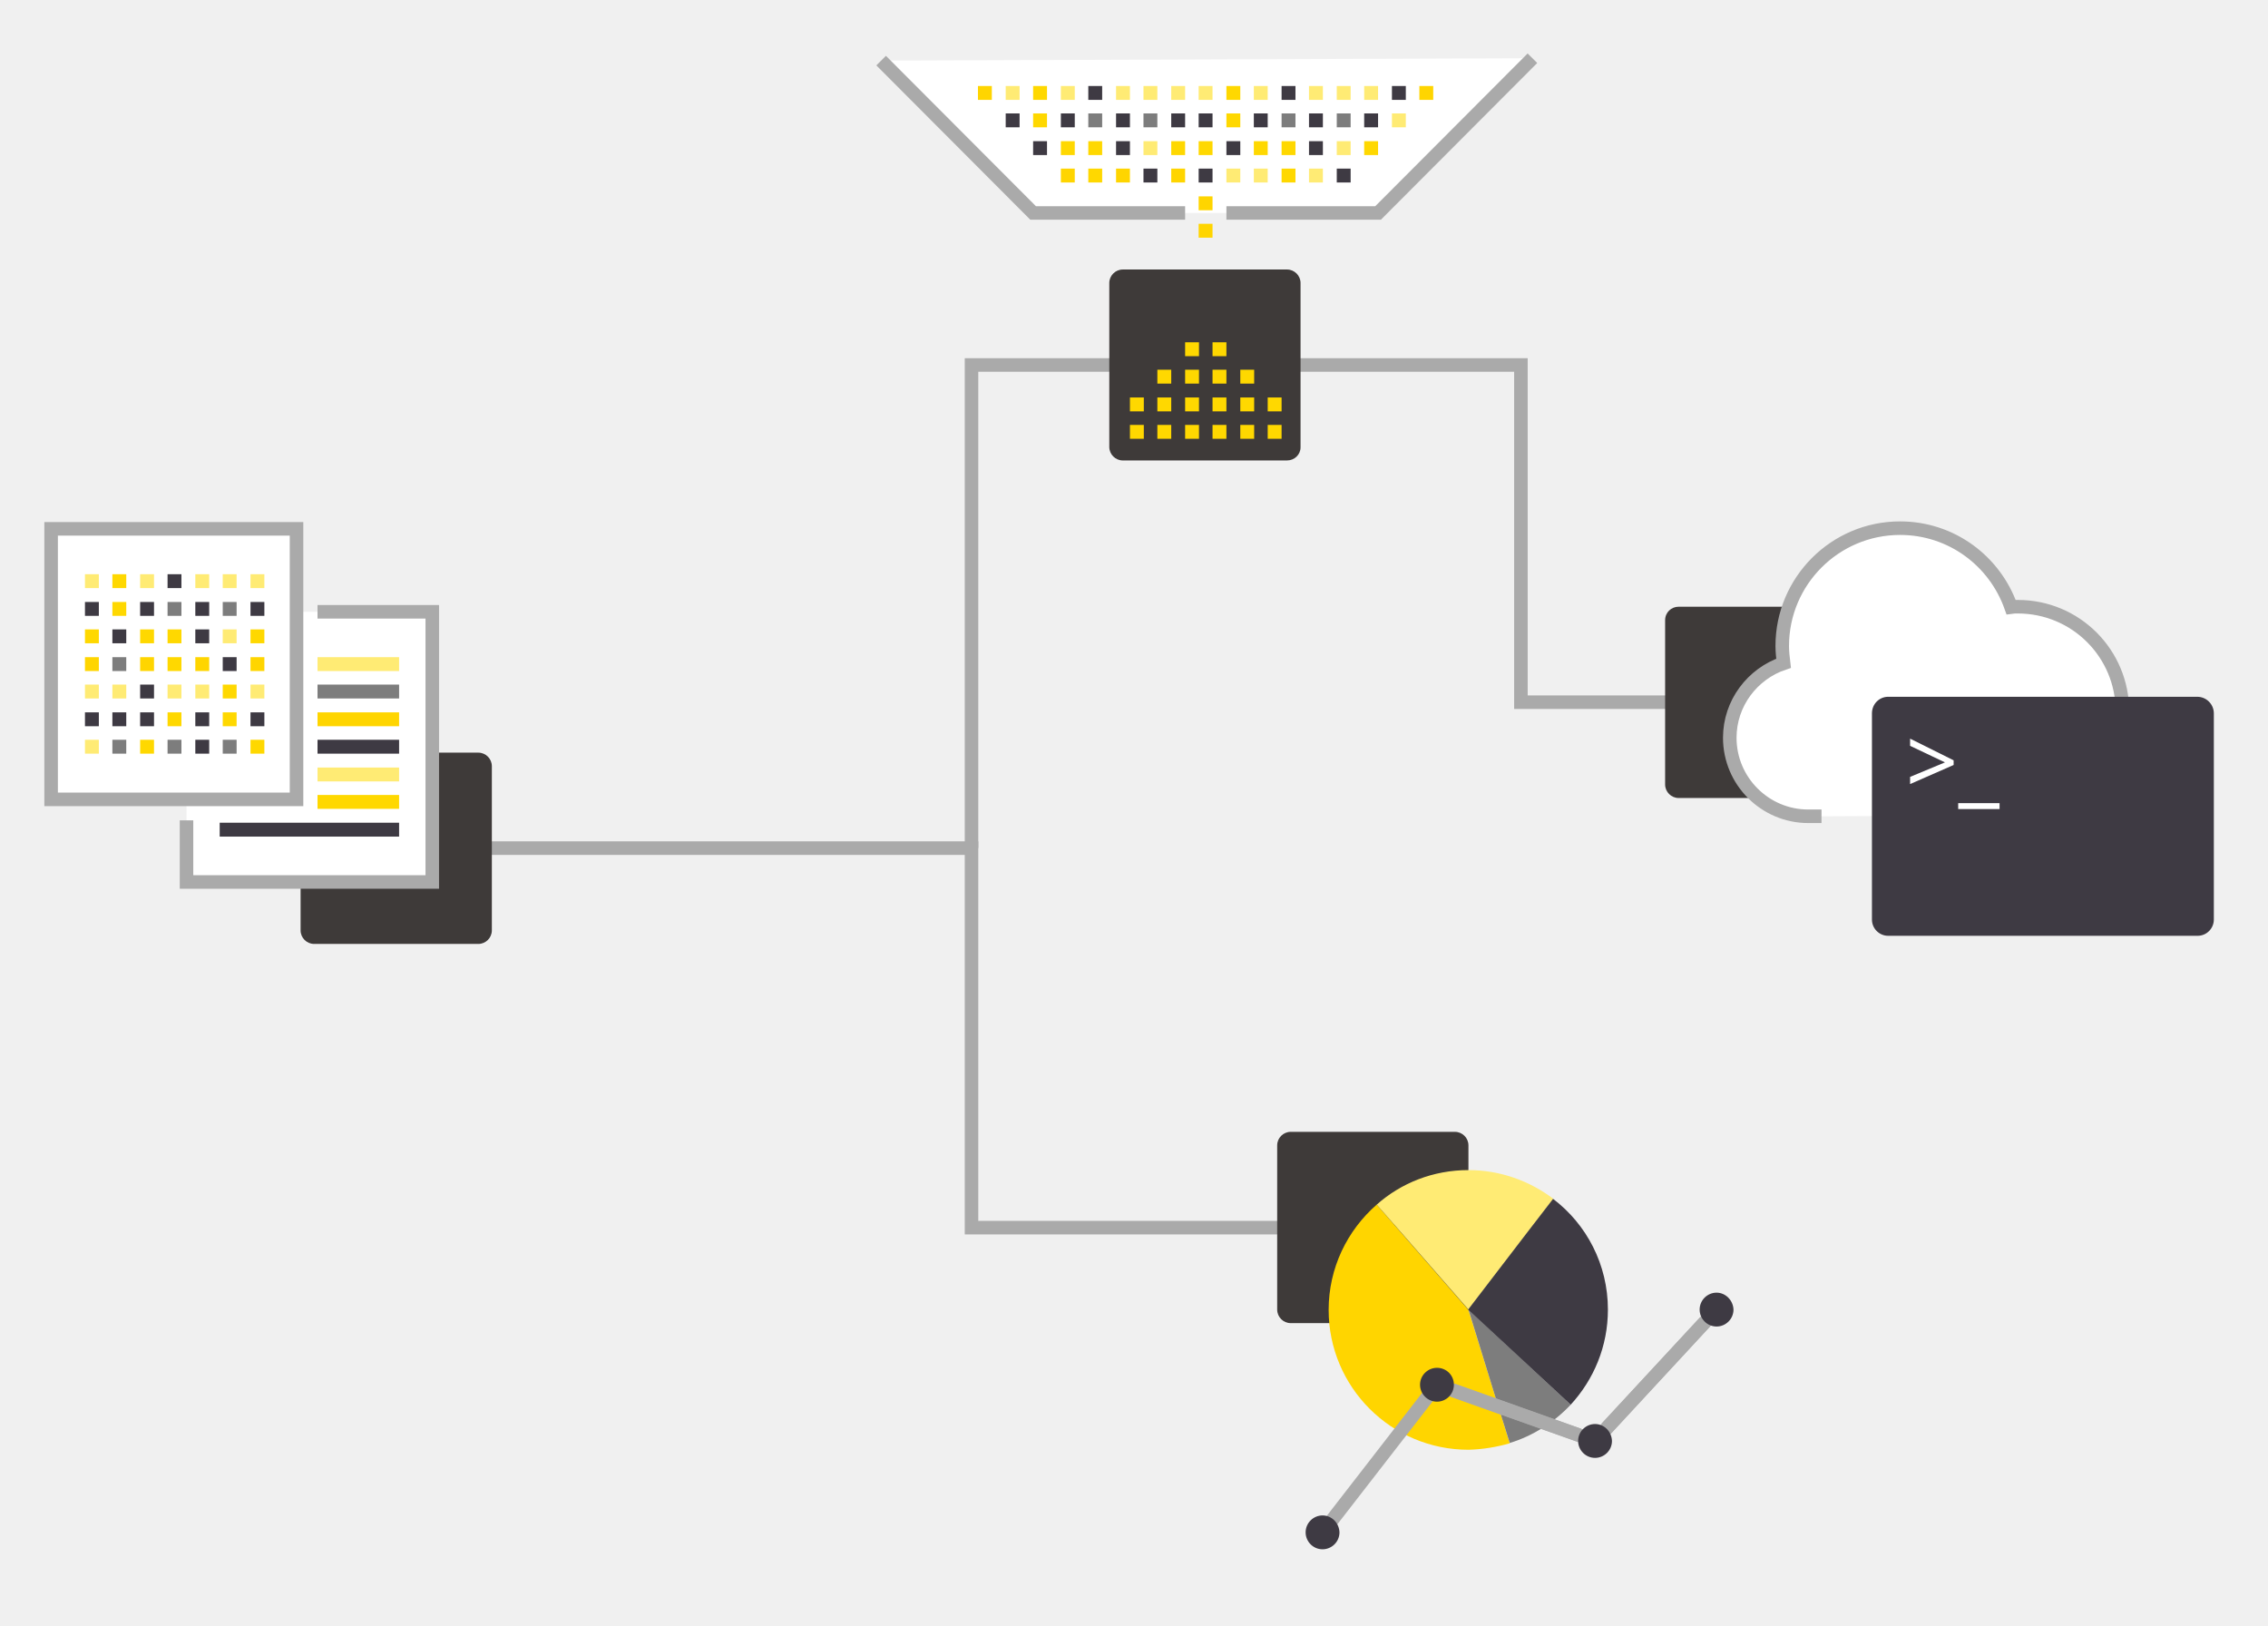
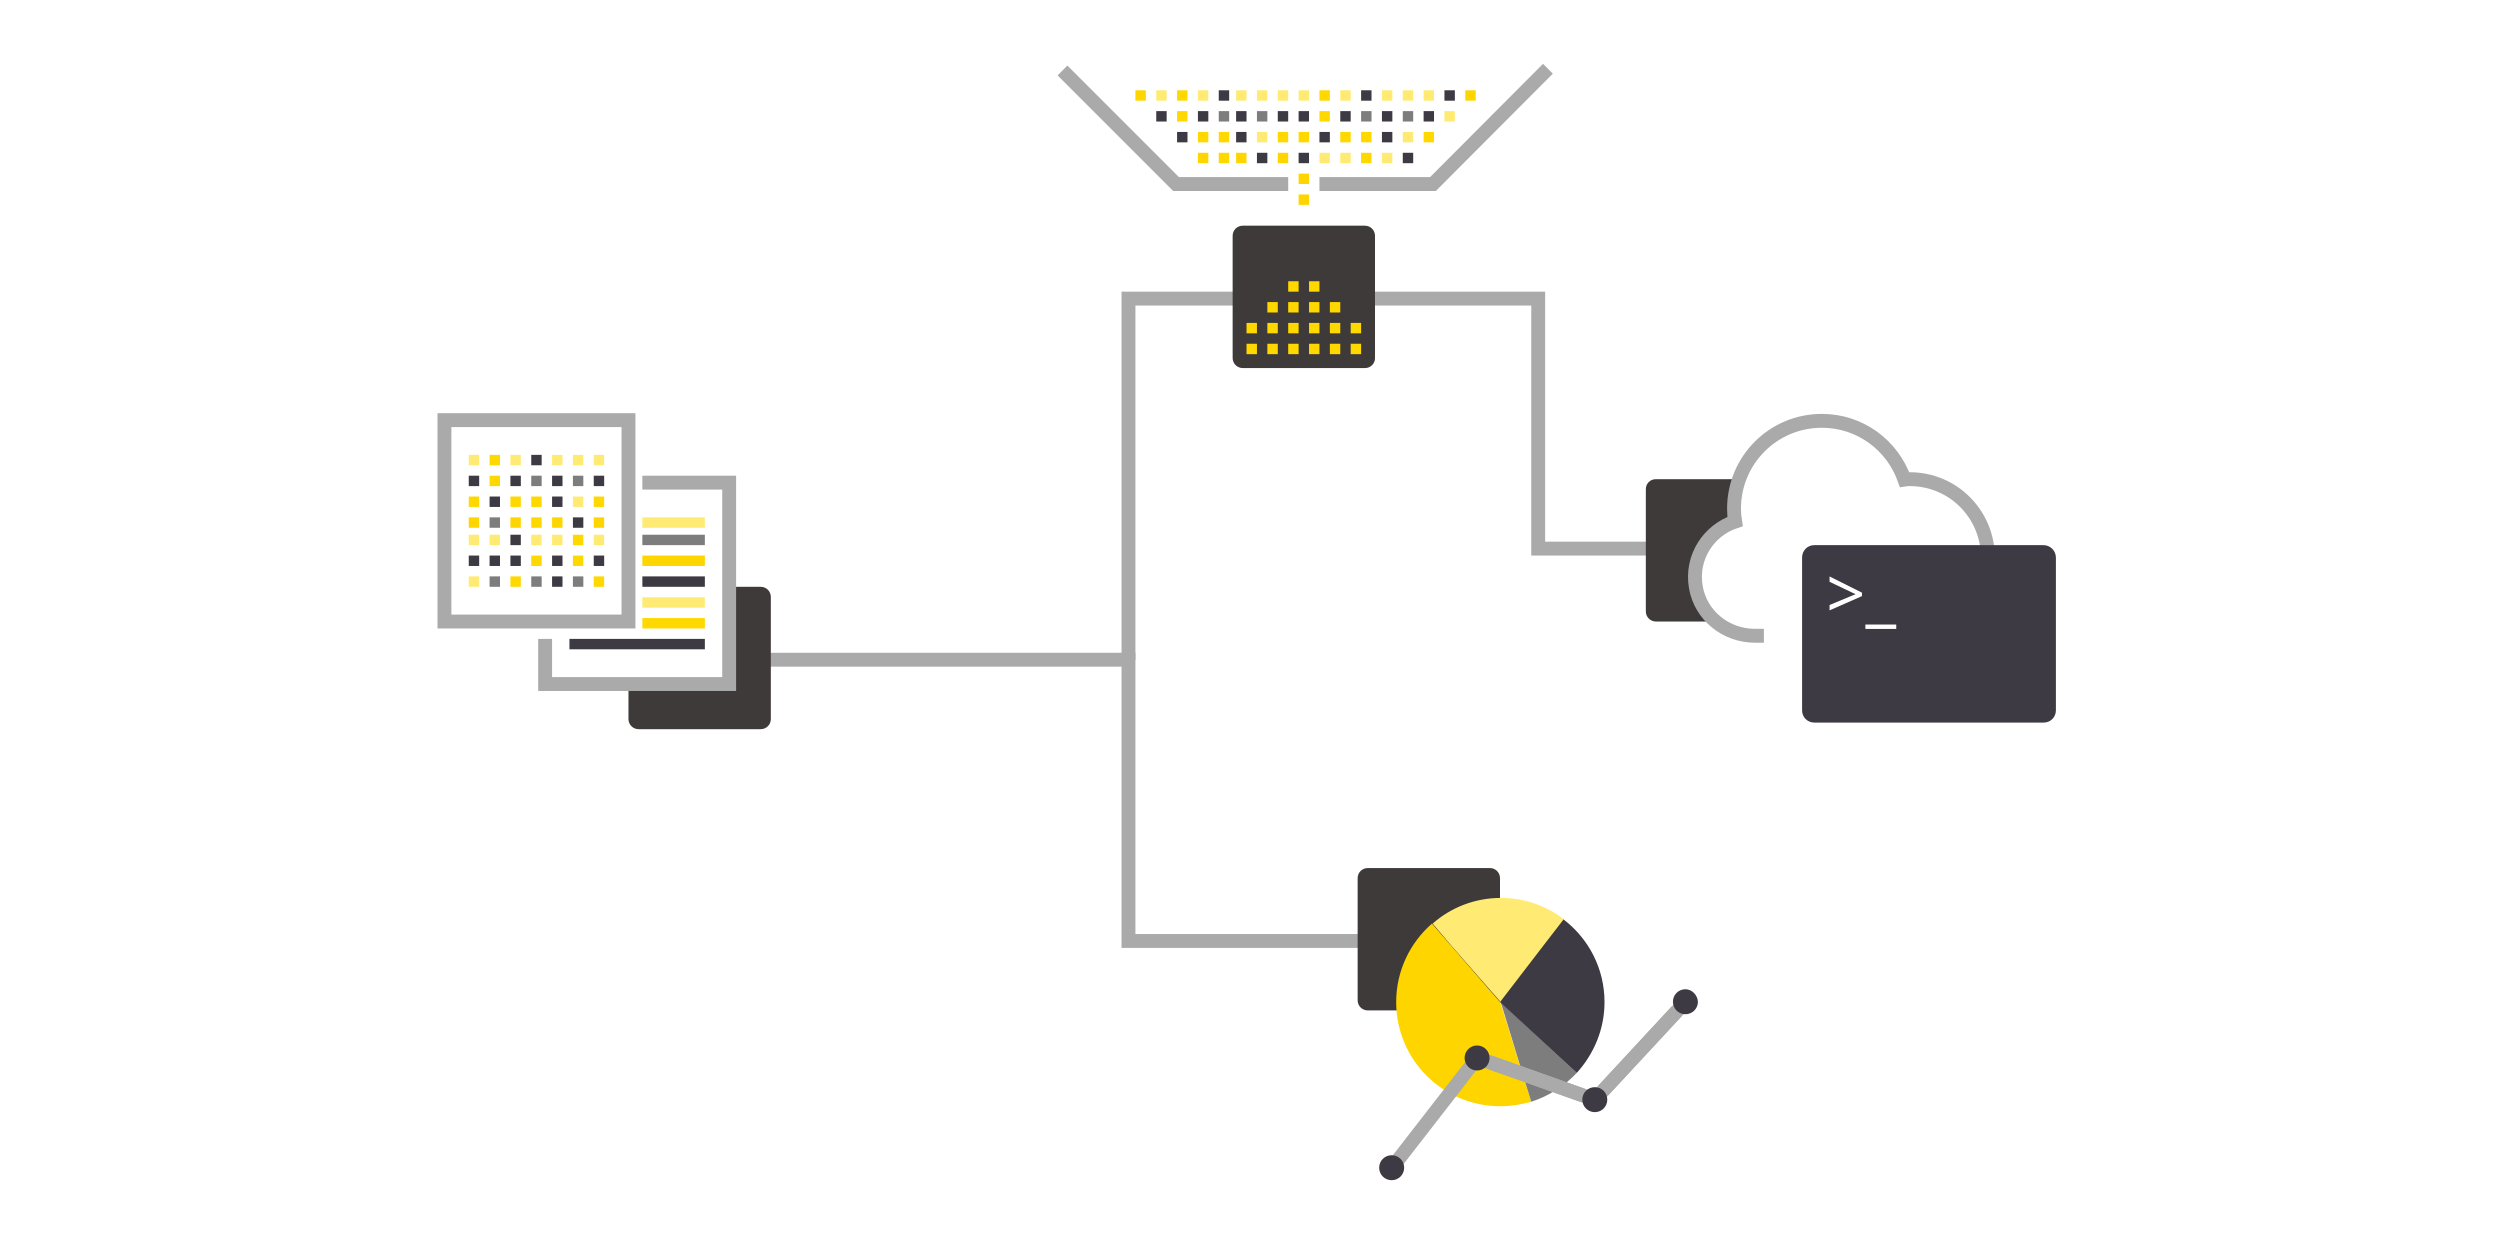
- <svg xmlns="http://www.w3.org/2000/svg" version="1.1" id="Ebene_1" x="0px" y="0px" viewBox="0 0 670 480" style="enable-background:new 0 0 670 480;" xml:space="preserve" width="670" height="480" preserveAspectRatio="xMidYMin meet">
+ <svg xmlns="http://www.w3.org/2000/svg" version="1.1" id="Layer_1" x="0px" y="0px" viewBox="0 0 720 360" style="enable-background:new 0 0 720 360;" xml:space="preserve">
  <style type="text/css">
- 	.st0{fill:none;stroke:#AAAAAA;stroke-width:4;stroke-miterlimit:10;}
- 	.st1{fill:#3E3A39;}
- 	.st2{fill:#FFFFFF;}
+ 	.st0{fill:#FFFFFF;}
+ 	.st1{fill:none;stroke:#AAAAAA;stroke-width:4;stroke-miterlimit:10;}
+ 	.st2{fill:#3E3A39;}
	.st3{fill:#FFFFFF;stroke:#AAAAAA;stroke-width:4;stroke-miterlimit:10;}
	.st4{fill:#FFEB74;}
	.st5{fill:#3E3A43;}
	.st6{fill:#FFD800;}
	.st7{fill:#FFD500;}
	.st8{fill:#7D7D7D;}
	.st9{font-family:'ArialMT';}
- 	.st10{font-size:27.296px;}
+ 	.st10{font-size:19.834px;}
</style>
+   <rect class="st0" width="720" height="360" />
  <g>
-     <polyline class="st0" points="140.7,250.5 287,250.5 287,362.6 381.9,362.6  " />
-     <polyline class="st0" points="287,250.5 287,107.8 331.9,107.8  " />
-     <polyline class="st0" points="379.6,107.8 449.3,107.8 449.3,207.4 496.5,207.4  " />
-     <g>
-       <path class="st1" d="M380.2,136h-48.5c-2.2,0-4-1.8-4-4V83.6c0-2.2,1.8-4,4-4h48.5c2.2,0,4,1.8,4,4v48.5    C384.2,134.3,382.4,136,380.2,136z" />
-     </g>
-     <g>
-       <path class="st1" d="M495.9,179.2h48.5c2.2,0,4,1.8,4,4v48.5c0,2.2-1.8,4-4,4h-48.5c-2.2,0-4-1.8-4-4v-48.5    C491.9,180.9,493.7,179.2,495.9,179.2z" />
-     </g>
-     <g>
-       <path class="st1" d="M429.8,390.8h-48.5c-2.2,0-4-1.8-4-4v-48.5c0-2.2,1.8-4,4-4h48.5c2.2,0,4,1.8,4,4v48.5    C433.7,389,432,390.8,429.8,390.8z" />
-     </g>
-     <g>
-       <path class="st1" d="M141.3,278.8H92.8c-2.2,0-4-1.8-4-4v-48.5c0-2.2,1.8-4,4-4h48.5c2.2,0,4,1.8,4,4v48.5    C145.3,277,143.5,278.8,141.3,278.8z" />
-     </g>
-   </g>
-   <g>
-     <rect x="55.1" y="180.7" class="st2" width="72.5" height="79.9" />
-     <g>
-       <rect x="15.1" y="156.2" class="st3" width="72.5" height="79.9" />
-       <g>
-         <rect x="25.1" y="169.6" class="st4" width="4.1" height="4.1" />
-         <rect x="25.1" y="177.8" class="st5" width="4.1" height="4.1" />
-         <rect x="25.1" y="185.9" class="st6" width="4.1" height="4.1" />
-         <rect x="25.1" y="194.1" class="st7" width="4.1" height="4.1" />
-         <rect x="25.1" y="202.2" class="st4" width="4.1" height="4.1" />
-         <rect x="25.1" y="210.4" class="st5" width="4.1" height="4.1" />
-         <rect x="25.1" y="218.5" class="st4" width="4.1" height="4.1" />
-         <rect x="41.4" y="169.6" class="st4" width="4.1" height="4.1" />
-         <rect x="41.4" y="177.8" class="st5" width="4.1" height="4.1" />
-         <rect x="41.4" y="185.9" class="st6" width="4.1" height="4.1" />
-         <rect x="41.4" y="194.1" class="st7" width="4.1" height="4.1" />
-         <rect x="41.4" y="202.2" class="st5" width="4.1" height="4.1" />
-         <rect x="41.4" y="210.4" class="st5" width="4.1" height="4.1" />
-         <rect x="41.4" y="218.5" class="st6" width="4.1" height="4.1" />
-         <rect x="33.2" y="169.6" class="st6" width="4.1" height="4.1" />
-         <rect x="33.2" y="177.8" class="st6" width="4.1" height="4.1" />
-         <rect x="33.2" y="185.9" class="st5" width="4.1" height="4.1" />
-         <rect x="33.2" y="194.1" class="st8" width="4.1" height="4.1" />
-         <rect x="33.2" y="202.2" class="st4" width="4.1" height="4.1" />
-         <rect x="33.2" y="210.4" class="st5" width="4.1" height="4.1" />
-         <rect x="33.2" y="218.5" class="st8" width="4.1" height="4.1" />
-         <rect x="49.5" y="169.6" class="st5" width="4.1" height="4.1" />
-         <rect x="49.5" y="177.8" class="st8" width="4.1" height="4.1" />
-         <rect x="49.5" y="185.9" class="st6" width="4.1" height="4.1" />
-         <rect x="49.5" y="194.1" class="st6" width="4.1" height="4.1" />
-         <rect x="49.5" y="202.2" class="st4" width="4.1" height="4.1" />
-         <rect x="49.5" y="210.4" class="st6" width="4.1" height="4.1" />
-         <rect x="49.5" y="218.5" class="st8" width="4.1" height="4.1" />
-         <rect x="65.8" y="169.6" class="st4" width="4.1" height="4.1" />
-         <rect x="65.8" y="177.8" class="st8" width="4.1" height="4.1" />
-         <rect x="65.8" y="185.9" class="st4" width="4.1" height="4.1" />
-         <rect x="65.8" y="194.1" class="st5" width="4.1" height="4.1" />
-         <rect x="65.8" y="202.2" class="st6" width="4.1" height="4.1" />
-         <rect x="65.8" y="210.4" class="st6" width="4.1" height="4.1" />
-         <rect x="65.8" y="218.5" class="st8" width="4.1" height="4.1" />
-         <rect x="74" y="169.6" class="st4" width="4.1" height="4.1" />
-         <rect x="74" y="177.8" class="st5" width="4.1" height="4.1" />
-         <rect x="74" y="185.9" class="st6" width="4.1" height="4.1" />
-         <rect x="74" y="194.1" class="st7" width="4.1" height="4.1" />
-         <rect x="74" y="202.2" class="st4" width="4.1" height="4.1" />
-         <rect x="74" y="210.4" class="st5" width="4.1" height="4.1" />
-         <rect x="74" y="218.5" class="st6" width="4.1" height="4.1" />
-         <rect x="57.7" y="169.6" class="st4" width="4.1" height="4.1" />
-         <rect x="57.7" y="177.8" class="st5" width="4.1" height="4.1" />
-         <rect x="57.7" y="185.9" class="st5" width="4.1" height="4.1" />
-         <rect x="57.7" y="194.1" class="st7" width="4.1" height="4.1" />
-         <rect x="57.7" y="202.2" class="st4" width="4.1" height="4.1" />
-         <rect x="57.7" y="210.4" class="st5" width="4.1" height="4.1" />
-         <rect x="57.7" y="218.5" class="st5" width="4.1" height="4.1" />
-       </g>
-     </g>
-     <g>
-       <rect x="93.8" y="194.1" class="st4" width="24.1" height="4.1" />
-       <rect x="93.8" y="202.2" class="st8" width="24.1" height="4.1" />
-       <rect x="93.8" y="210.4" class="st7" width="24.1" height="4.1" />
-       <rect x="93.8" y="218.5" class="st5" width="24.1" height="4.1" />
-       <rect x="93.8" y="226.7" class="st4" width="24.1" height="4.1" />
-       <rect x="93.8" y="234.8" class="st6" width="24.1" height="4.1" />
-       <rect x="64.9" y="243" class="st5" width="53" height="4.1" />
-     </g>
-     <polyline class="st0" points="55.1,242.3 55.1,260.5 127.7,260.5 127.7,180.7 93.8,180.7  " />
-   </g>
-   <g>
-     <path class="st7" d="M446,426.3l-12.2-39.4l-27.1-31.1l0,0c-8.7,7.6-14.2,18.7-14.2,31.1c0,22.8,18.5,41.3,41.3,41.3   C438,428.1,442.1,427.4,446,426.3z" />
-     <g>
-       <path class="st4" d="M414.6,364.8l19.2,22l17.7-23.1l7.4-9.6c-7-5.3-15.7-8.5-25.1-8.5c-10.4,0-19.9,3.8-27.1,10.2L414.6,364.8z" />
-       <path class="st8" d="M464,414.9l-30.2-28.1l8.6,27.9l3.6,11.5C452.9,424.1,459.1,420.1,464,414.9z" />
-       <path class="st5" d="M464,414.9c6.8-7.4,11-17.2,11-28.1c0-13.3-6.3-25.2-16.2-32.7l-7.4,9.6l-17.7,23.1L464,414.9z" />
-     </g>
-   </g>
-   <g>
-     <line class="st0" x1="474.5" y1="421.9" x2="503.7" y2="390.4" />
-     <line class="st0" x1="429.2" y1="410.6" x2="466.5" y2="423.9" />
-     <line class="st0" x1="471.2" y1="425.6" x2="507.1" y2="386.8" />
-     <line class="st0" x1="424.5" y1="409" x2="471.2" y2="425.6" />
-     <line class="st0" x1="390.7" y1="452.6" x2="424.5" y2="409" />
-     <path class="st5" d="M507.1,381.8L507.1,381.8c-2.7,0-5,2.2-5,5l0,0c0,2.7,2.2,5,5,5l0,0c2.7,0,5-2.2,5-5l0,0   C512,384.1,509.8,381.8,507.1,381.8z" />
-     <path class="st5" d="M471.2,420.6L471.2,420.6c-2.7,0-5,2.2-5,5l0,0c0,2.7,2.2,5,5,5l0,0c2.7,0,5-2.2,5-5l0,0   C476.1,422.8,473.9,420.6,471.2,420.6z" />
-     <path class="st5" d="M424.5,404L424.5,404c-2.7,0-5,2.2-5,5l0,0c0,2.7,2.2,5,5,5l0,0c2.7,0,5-2.2,5-5l0,0   C429.5,406.2,427.3,404,424.5,404z" />
-     <path class="st5" d="M390.7,447.6L390.7,447.6c-2.7,0-5,2.2-5,5l0,0c0,2.7,2.2,5,5,5l0,0c2.7,0,5-2.2,5-5l0,0   C395.6,449.8,393.4,447.6,390.7,447.6z" />
-   </g>
-   <g>
-     <path class="st3" d="M600,240.8c15.3-1.9,27-14.9,27-30.7c0-17.1-13.8-30.9-30.9-30.9c-0.7,0-1.3,0-2,0.1   c-4.8-13.6-17.6-23.3-32.8-23.3c-19.2,0-34.8,15.6-34.8,34.8c0,1.7,0.2,3.4,0.4,5.1c-9.2,3.1-15.9,11.8-15.9,22   c0,12.8,10.4,23.2,23.2,23.2h3.9" />
-     <g>
-       <g>
-         <path class="st5" d="M557.8,205.8h91.3c2.7,0,4.9,2.2,4.9,4.9v60.9c0,2.6-2.1,4.8-4.8,4.8h-91.4c-2.6,0-4.8-2.1-4.8-4.8v-60.9     C553,207.9,555.2,205.8,557.8,205.8z" />
-       </g>
-       <text transform="matrix(1 0 0 1 562.9116 234.7568)" class="st2 st9 st10">&gt;_</text>
-     </g>
-   </g>
-   <g>
-     <polyline class="st2" points="260.3,17.9 305.2,62.9 350.1,62.9 362.3,62.9 407.1,62.9 452.7,17.2  " />
-     <g>
-       <rect x="354.1" y="25.4" class="st4" width="4.1" height="4.1" />
-       <rect x="354.1" y="33.5" class="st5" width="4.1" height="4.1" />
-       <rect x="354.1" y="41.7" class="st6" width="4.1" height="4.1" />
-       <rect x="370.4" y="25.4" class="st4" width="4.1" height="4.1" />
-       <rect x="370.4" y="33.5" class="st5" width="4.1" height="4.1" />
-       <rect x="370.4" y="41.7" class="st6" width="4.1" height="4.1" />
-       <rect x="362.3" y="25.4" class="st6" width="4.1" height="4.1" />
-       <rect x="362.3" y="33.5" class="st6" width="4.1" height="4.1" />
-       <rect x="362.3" y="41.7" class="st5" width="4.1" height="4.1" />
-       <rect x="378.6" y="25.4" class="st5" width="4.1" height="4.1" />
-       <rect x="378.6" y="33.5" class="st8" width="4.1" height="4.1" />
-       <rect x="378.6" y="41.7" class="st6" width="4.1" height="4.1" />
-       <rect x="394.9" y="25.4" class="st4" width="4.1" height="4.1" />
-       <rect x="394.9" y="33.5" class="st8" width="4.1" height="4.1" />
-       <rect x="394.9" y="41.7" class="st4" width="4.1" height="4.1" />
-       <rect x="403" y="25.4" class="st4" width="4.1" height="4.1" />
-       <rect x="403" y="33.5" class="st5" width="4.1" height="4.1" />
-       <rect x="403" y="41.7" class="st6" width="4.1" height="4.1" />
-       <rect x="288.9" y="25.4" class="st7" width="4.1" height="4.1" />
-       <rect x="386.7" y="25.4" class="st4" width="4.1" height="4.1" />
-       <rect x="386.7" y="33.5" class="st5" width="4.1" height="4.1" />
-       <rect x="386.7" y="41.7" class="st5" width="4.1" height="4.1" />
-       <rect x="297.1" y="25.4" class="st4" width="4.1" height="4.1" />
-       <rect x="297.1" y="33.5" class="st5" width="4.1" height="4.1" />
-       <rect x="313.4" y="25.4" class="st4" width="4.1" height="4.1" />
-       <rect x="313.4" y="33.5" class="st5" width="4.1" height="4.1" />
-       <rect x="313.4" y="41.7" class="st6" width="4.1" height="4.1" />
-       <rect x="313.4" y="49.8" class="st7" width="4.1" height="4.1" />
-       <rect x="305.2" y="25.4" class="st6" width="4.1" height="4.1" />
-       <rect x="305.2" y="33.5" class="st6" width="4.1" height="4.1" />
-       <rect x="305.2" y="41.7" class="st5" width="4.1" height="4.1" />
-       <rect x="321.5" y="25.4" class="st5" width="4.1" height="4.1" />
-       <rect x="321.5" y="33.5" class="st8" width="4.1" height="4.1" />
-       <rect x="321.5" y="41.7" class="st6" width="4.1" height="4.1" />
-       <rect x="321.5" y="49.8" class="st6" width="4.1" height="4.1" />
-       <rect x="337.8" y="25.4" class="st4" width="4.1" height="4.1" />
-       <rect x="337.8" y="33.5" class="st8" width="4.1" height="4.1" />
-       <rect x="337.8" y="41.7" class="st4" width="4.1" height="4.1" />
-       <rect x="337.8" y="49.8" class="st5" width="4.1" height="4.1" />
-       <rect x="346" y="25.4" class="st4" width="4.1" height="4.1" />
-       <rect x="346" y="33.5" class="st5" width="4.1" height="4.1" />
-       <rect x="346" y="41.7" class="st6" width="4.1" height="4.1" />
-       <rect x="346" y="49.8" class="st7" width="4.1" height="4.1" />
-       <rect x="354.1" y="58" class="st7" width="4.1" height="4.1" />
-       <rect x="354.1" y="66.1" class="st7" width="4.1" height="4.1" />
-       <rect x="329.7" y="25.4" class="st4" width="4.1" height="4.1" />
-       <rect x="329.7" y="33.5" class="st5" width="4.1" height="4.1" />
-       <rect x="329.7" y="41.7" class="st5" width="4.1" height="4.1" />
-       <rect x="329.7" y="49.8" class="st7" width="4.1" height="4.1" />
-       <rect x="354.1" y="49.8" class="st5" width="4.1" height="4.1" />
-       <rect x="362.3" y="49.8" class="st4" width="4.1" height="4.1" />
-       <rect x="378.6" y="49.8" class="st6" width="4.1" height="4.1" />
-       <rect x="386.7" y="49.8" class="st4" width="4.1" height="4.1" />
-       <rect x="394.9" y="49.8" class="st5" width="4.1" height="4.1" />
-       <rect x="370.4" y="49.8" class="st4" width="4.1" height="4.1" />
-       <rect x="411.2" y="33.5" class="st4" width="4.1" height="4.1" />
-       <rect x="411.2" y="25.4" class="st5" width="4.1" height="4.1" />
-       <rect x="419.3" y="25.4" class="st7" width="4.1" height="4.1" />
-     </g>
-     <polyline class="st0" points="362.3,62.9 407.1,62.9 452.7,17.2  " />
-     <polyline class="st0" points="350.1,62.9 305.2,62.9 260.3,17.9  " />
-     <rect x="358.2" y="101.1" class="st6" width="4.1" height="4.1" />
-     <rect x="358.2" y="109.2" class="st6" width="4.1" height="4.1" />
-     <rect x="358.2" y="117.4" class="st6" width="4.1" height="4.1" />
-     <rect x="374.5" y="117.4" class="st6" width="4.1" height="4.1" />
-     <rect x="366.4" y="109.2" class="st6" width="4.1" height="4.1" />
-     <rect x="366.4" y="117.4" class="st6" width="4.1" height="4.1" />
-     <rect x="341.9" y="109.2" class="st6" width="4.1" height="4.1" />
-     <rect x="341.9" y="117.4" class="st6" width="4.1" height="4.1" />
-     <rect x="341.9" y="125.5" class="st6" width="4.1" height="4.1" />
-     <rect x="350.1" y="101.1" class="st6" width="4.1" height="4.1" />
-     <rect x="350.1" y="109.2" class="st6" width="4.1" height="4.1" />
-     <rect x="350.1" y="117.4" class="st6" width="4.1" height="4.1" />
-     <rect x="350.1" y="125.5" class="st6" width="4.1" height="4.1" />
-     <rect x="333.8" y="117.4" class="st6" width="4.1" height="4.1" />
-     <rect x="333.8" y="125.5" class="st6" width="4.1" height="4.1" />
-     <rect x="358.2" y="125.5" class="st6" width="4.1" height="4.1" />
-     <rect x="366.4" y="125.5" class="st6" width="4.1" height="4.1" />
-     <rect x="374.5" y="125.5" class="st6" width="4.1" height="4.1" />
+     <g>
+       <polyline class="st1" points="219,190 325,190 325,271 394,271   " />
+       <polyline class="st1" points="325,190 325,86 358,86   " />
+       <polyline class="st1" points="393,86 443,86 443,158 477,158   " />
+       <g>
+         <path class="st2" d="M393.2,106h-35.3c-1.6,0-2.9-1.3-2.9-2.9V67.9c0-1.6,1.3-2.9,2.9-2.9h35.2c1.6,0,2.9,1.3,2.9,2.9v35.3     C396,104.7,394.7,106,393.2,106z" />
+       </g>
+       <g>
+         <path class="st2" d="M476.9,138h35.2c1.6,0,2.9,1.3,2.9,2.9v35.2c0,1.6-1.3,2.9-2.9,2.9h-35.2c-1.6,0-2.9-1.3-2.9-2.9v-35.2     C474,139.2,475.3,138,476.9,138z" />
+       </g>
+       <g>
+         <path class="st2" d="M429.1,291h-35.2c-1.6,0-2.9-1.3-2.9-2.9v-35.2c0-1.6,1.3-2.9,2.9-2.9h35.2c1.6,0,2.9,1.3,2.9,2.9v35.2     C431.9,289.7,430.7,291,429.1,291z" />
+       </g>
+       <g>
+         <path class="st2" d="M219.1,210h-35.2c-1.6,0-2.9-1.3-2.9-2.9v-35.2c0-1.6,1.3-2.9,2.9-2.9h35.2c1.6,0,2.9,1.3,2.9,2.9v35.2     C222,208.7,220.7,210,219.1,210z" />
+       </g>
+     </g>
+     <g>
+       <rect x="157" y="139" class="st0" width="53" height="58" />
+       <g>
+         <rect x="128" y="121" class="st3" width="53" height="58" />
+         <g>
+           <rect x="135" y="131" class="st4" width="3" height="3" />
+           <rect x="135" y="137" class="st5" width="3" height="3" />
+           <rect x="135" y="143" class="st6" width="3" height="3" />
+           <rect x="135" y="149" class="st7" width="3" height="3" />
+           <rect x="135" y="154" class="st4" width="3" height="3" />
+           <rect x="135" y="160" class="st5" width="3" height="3" />
+           <rect x="135" y="166" class="st4" width="3" height="3" />
+           <rect x="147" y="131" class="st4" width="3" height="3" />
+           <rect x="147" y="137" class="st5" width="3" height="3" />
+           <rect x="147" y="143" class="st6" width="3" height="3" />
+           <rect x="147" y="149" class="st7" width="3" height="3" />
+           <rect x="147" y="154" class="st5" width="3" height="3" />
+           <rect x="147" y="160" class="st5" width="3" height="3" />
+           <rect x="147" y="166" class="st6" width="3" height="3" />
+           <rect x="141" y="131" class="st6" width="3" height="3" />
+           <rect x="141" y="137" class="st6" width="3" height="3" />
+           <rect x="141" y="143" class="st5" width="3" height="3" />
+           <rect x="141" y="149" class="st8" width="3" height="3" />
+           <rect x="141" y="154" class="st4" width="3" height="3" />
+           <rect x="141" y="160" class="st5" width="3" height="3" />
+           <rect x="141" y="166" class="st8" width="3" height="3" />
+           <rect x="153" y="131" class="st5" width="3" height="3" />
+           <rect x="153" y="137" class="st8" width="3" height="3" />
+           <rect x="153" y="143" class="st6" width="3" height="3" />
+           <rect x="153" y="149" class="st6" width="3" height="3" />
+           <rect x="153" y="154" class="st4" width="3" height="3" />
+           <rect x="153" y="160" class="st6" width="3" height="3" />
+           <rect x="153" y="166" class="st8" width="3" height="3" />
+           <rect x="165" y="131" class="st4" width="3" height="3" />
+           <rect x="165" y="137" class="st8" width="3" height="3" />
+           <rect x="165" y="143" class="st4" width="3" height="3" />
+           <rect x="165" y="149" class="st5" width="3" height="3" />
+           <rect x="165" y="154" class="st6" width="3" height="3" />
+           <rect x="165" y="160" class="st6" width="3" height="3" />
+           <rect x="165" y="166" class="st8" width="3" height="3" />
+           <rect x="171" y="131" class="st4" width="3" height="3" />
+           <rect x="171" y="137" class="st5" width="3" height="3" />
+           <rect x="171" y="143" class="st6" width="3" height="3" />
+           <rect x="171" y="149" class="st7" width="3" height="3" />
+           <rect x="171" y="154" class="st4" width="3" height="3" />
+           <rect x="171" y="160" class="st5" width="3" height="3" />
+           <rect x="171" y="166" class="st6" width="3" height="3" />
+           <rect x="159" y="131" class="st4" width="3" height="3" />
+           <rect x="159" y="137" class="st5" width="3" height="3" />
+           <rect x="159" y="143" class="st5" width="3" height="3" />
+           <rect x="159" y="149" class="st7" width="3" height="3" />
+           <rect x="159" y="154" class="st4" width="3" height="3" />
+           <rect x="159" y="160" class="st5" width="3" height="3" />
+           <rect x="159" y="166" class="st5" width="3" height="3" />
+         </g>
+       </g>
+       <g>
+         <rect x="185" y="149" class="st4" width="18" height="3" />
+         <rect x="185" y="154" class="st8" width="18" height="3" />
+         <rect x="185" y="160" class="st7" width="18" height="3" />
+         <rect x="185" y="166" class="st5" width="18" height="3" />
+         <rect x="185" y="172" class="st4" width="18" height="3" />
+         <rect x="185" y="178" class="st6" width="18" height="3" />
+         <rect x="164" y="184" class="st5" width="39" height="3" />
+       </g>
+       <polyline class="st1" points="157,184 157,197 210,197 210,139 185,139   " />
+     </g>
+     <g>
+       <path class="st7" d="M441,317.3l-8.9-28.6L412.4,266l0,0c-6.3,5.5-10.3,13.6-10.3,22.6c0,16.6,13.4,30,30,30    C435.2,318.6,438.1,318.1,441,317.3z" />
+       <g>
+         <path class="st4" d="M418.2,272.6l14,16l12.9-16.8l5.4-7c-5.1-3.9-11.4-6.2-18.2-6.2c-7.6,0-14.5,2.8-19.7,7.4L418.2,272.6z" />
+         <path class="st8" d="M454.1,309l-21.9-20.4l6.2,20.3l2.6,8.4C446,315.7,450.5,312.8,454.1,309z" />
+         <path class="st5" d="M454.1,309c4.9-5.4,8-12.5,8-20.4c0-9.7-4.6-18.3-11.8-23.8l-5.4,7L432,288.6L454.1,309z" />
+       </g>
+     </g>
+     <g>
+       <line class="st1" x1="461.7" y1="314.1" x2="482.9" y2="291.2" />
+       <line class="st1" x1="428.8" y1="305.8" x2="455.9" y2="315.5" />
+       <line class="st1" x1="459.3" y1="316.7" x2="485.4" y2="288.6" />
+       <line class="st1" x1="425.4" y1="304.7" x2="459.3" y2="316.7" />
+       <line class="st1" x1="400.8" y1="336.4" x2="425.4" y2="304.7" />
+       <path class="st5" d="M485.4,284.9L485.4,284.9c-2,0-3.6,1.6-3.6,3.6l0,0c0,2,1.6,3.6,3.6,3.6l0,0c2,0,3.6-1.6,3.6-3.6l0,0    C488.9,286.6,487.3,284.9,485.4,284.9z" />
+       <path class="st5" d="M459.3,313.1L459.3,313.1c-2,0-3.6,1.6-3.6,3.6l0,0c0,2,1.6,3.6,3.6,3.6l0,0c2,0,3.6-1.6,3.6-3.6l0,0    C462.9,314.7,461.3,313.1,459.3,313.1z" />
+       <path class="st5" d="M425.4,301.1L425.4,301.1c-2,0-3.6,1.6-3.6,3.6l0,0c0,2,1.6,3.6,3.6,3.6l0,0c2,0,3.6-1.6,3.6-3.6l0,0    C429,302.7,427.4,301.1,425.4,301.1z" />
+       <path class="st5" d="M400.8,332.7L400.8,332.7c-2,0-3.6,1.6-3.6,3.6l0,0c0,2,1.6,3.6,3.6,3.6l0,0c2,0,3.6-1.6,3.6-3.6l0,0    C404.4,334.3,402.8,332.7,400.8,332.7z" />
+     </g>
+     <g>
+       <path class="st3" d="M552.9,182.8c11.1-1.4,19.6-10.8,19.6-22.3c0-12.4-10-22.5-22.5-22.5c-0.5,0-0.9,0-1.5,0.1    c-3.5-9.9-12.8-16.9-23.8-16.9c-14,0-25.3,11.3-25.3,25.3c0,1.2,0.1,2.5,0.3,3.7c-7.5,2.5-12.8,10.2-11.3,18.9    c1.4,8.2,8.7,14,17,14h2.6" />
+       <g>
+         <g>
+           <path class="st5" d="M522.5,157h66c2,0,3.6,1.6,3.6,3.6v44c0,1.9-1.5,3.5-3.5,3.5h-66.1c-1.9,0-3.5-1.5-3.5-3.5v-44      C519,158.5,520.6,157,522.5,157z" />
+         </g>
+         <text transform="matrix(1 0 0 1 525.9297 178.0801)" class="st0 st9 st10">&gt;_</text>
+       </g>
+     </g>
+     <g>
+       <polyline class="st0" points="306,20.3 338.7,53 371.3,53 380.2,53 412.7,53 445.8,19.8   " />
+       <g>
+         <rect x="374" y="26" class="st4" width="3" height="3" />
+         <rect x="374" y="32" class="st5" width="3" height="3" />
+         <rect x="374" y="38" class="st6" width="3" height="3" />
+         <rect x="386" y="26" class="st4" width="3" height="3" />
+         <rect x="386" y="32" class="st5" width="3" height="3" />
+         <rect x="386" y="38" class="st6" width="3" height="3" />
+         <rect x="380" y="26" class="st6" width="3" height="3" />
+         <rect x="380" y="32" class="st6" width="3" height="3" />
+         <rect x="380" y="38" class="st5" width="3" height="3" />
+         <rect x="392" y="26" class="st5" width="3" height="3" />
+         <rect x="392" y="32" class="st8" width="3" height="3" />
+         <rect x="392" y="38" class="st6" width="3" height="3" />
+         <rect x="404" y="26" class="st4" width="3" height="3" />
+         <rect x="404" y="32" class="st8" width="3" height="3" />
+         <rect x="404" y="38" class="st4" width="3" height="3" />
+         <rect x="410" y="26" class="st4" width="3" height="3" />
+         <rect x="410" y="32" class="st5" width="3" height="3" />
+         <rect x="410" y="38" class="st6" width="3" height="3" />
+         <rect x="327" y="26" class="st7" width="3" height="3" />
+         <rect x="398" y="26" class="st4" width="3" height="3" />
+         <rect x="398" y="32" class="st5" width="3" height="3" />
+         <rect x="398" y="38" class="st5" width="3" height="3" />
+         <rect x="333" y="26" class="st4" width="3" height="3" />
+         <rect x="333" y="32" class="st5" width="3" height="3" />
+         <rect x="345" y="26" class="st4" width="3" height="3" />
+         <rect x="345" y="32" class="st5" width="3" height="3" />
+         <rect x="345" y="38" class="st6" width="3" height="3" />
+         <rect x="345" y="44" class="st7" width="3" height="3" />
+         <rect x="339" y="26" class="st6" width="3" height="3" />
+         <rect x="339" y="32" class="st6" width="3" height="3" />
+         <rect x="339" y="38" class="st5" width="3" height="3" />
+         <rect x="351" y="26" class="st5" width="3" height="3" />
+         <rect x="351" y="32" class="st8" width="3" height="3" />
+         <rect x="351" y="38" class="st6" width="3" height="3" />
+         <rect x="351" y="44" class="st6" width="3" height="3" />
+         <rect x="362" y="26" class="st4" width="3" height="3" />
+         <rect x="362" y="32" class="st8" width="3" height="3" />
+         <rect x="362" y="38" class="st4" width="3" height="3" />
+         <rect x="362" y="44" class="st5" width="3" height="3" />
+         <rect x="368" y="26" class="st4" width="3" height="3" />
+         <rect x="368" y="32" class="st5" width="3" height="3" />
+         <rect x="368" y="38" class="st6" width="3" height="3" />
+         <rect x="368" y="44" class="st7" width="3" height="3" />
+         <rect x="374" y="50" class="st7" width="3" height="3" />
+         <rect x="374" y="56" class="st7" width="3" height="3" />
+         <rect x="356" y="26" class="st4" width="3" height="3" />
+         <rect x="356" y="32" class="st5" width="3" height="3" />
+         <rect x="356" y="38" class="st5" width="3" height="3" />
+         <rect x="356" y="44" class="st7" width="3" height="3" />
+         <rect x="374" y="44" class="st5" width="3" height="3" />
+         <rect x="380" y="44" class="st4" width="3" height="3" />
+         <rect x="392" y="44" class="st6" width="3" height="3" />
+         <rect x="398" y="44" class="st4" width="3" height="3" />
+         <rect x="404" y="44" class="st5" width="3" height="3" />
+         <rect x="386" y="44" class="st4" width="3" height="3" />
+         <rect x="416" y="32" class="st4" width="3" height="3" />
+         <rect x="416" y="26" class="st5" width="3" height="3" />
+         <rect x="422" y="26" class="st7" width="3" height="3" />
+       </g>
+       <polyline class="st1" points="380,53 412.7,53 445.8,19.8   " />
+       <polyline class="st1" points="371,53 338.7,53 306,20.3   " />
+       <rect x="377" y="81" class="st6" width="3" height="3" />
+       <rect x="377" y="87" class="st6" width="3" height="3" />
+       <rect x="377" y="93" class="st6" width="3" height="3" />
+       <rect x="389" y="93" class="st6" width="3" height="3" />
+       <rect x="383" y="87" class="st6" width="3" height="3" />
+       <rect x="383" y="93" class="st6" width="3" height="3" />
+       <rect x="365" y="87" class="st6" width="3" height="3" />
+       <rect x="365" y="93" class="st6" width="3" height="3" />
+       <rect x="365" y="99" class="st6" width="3" height="3" />
+       <rect x="371" y="81" class="st6" width="3" height="3" />
+       <rect x="371" y="87" class="st6" width="3" height="3" />
+       <rect x="371" y="93" class="st6" width="3" height="3" />
+       <rect x="371" y="99" class="st6" width="3" height="3" />
+       <rect x="359" y="93" class="st6" width="3" height="3" />
+       <rect x="359" y="99" class="st6" width="3" height="3" />
+       <rect x="377" y="99" class="st6" width="3" height="3" />
+       <rect x="383" y="99" class="st6" width="3" height="3" />
+       <rect x="389" y="99" class="st6" width="3" height="3" />
+     </g>
  </g>
</svg>
